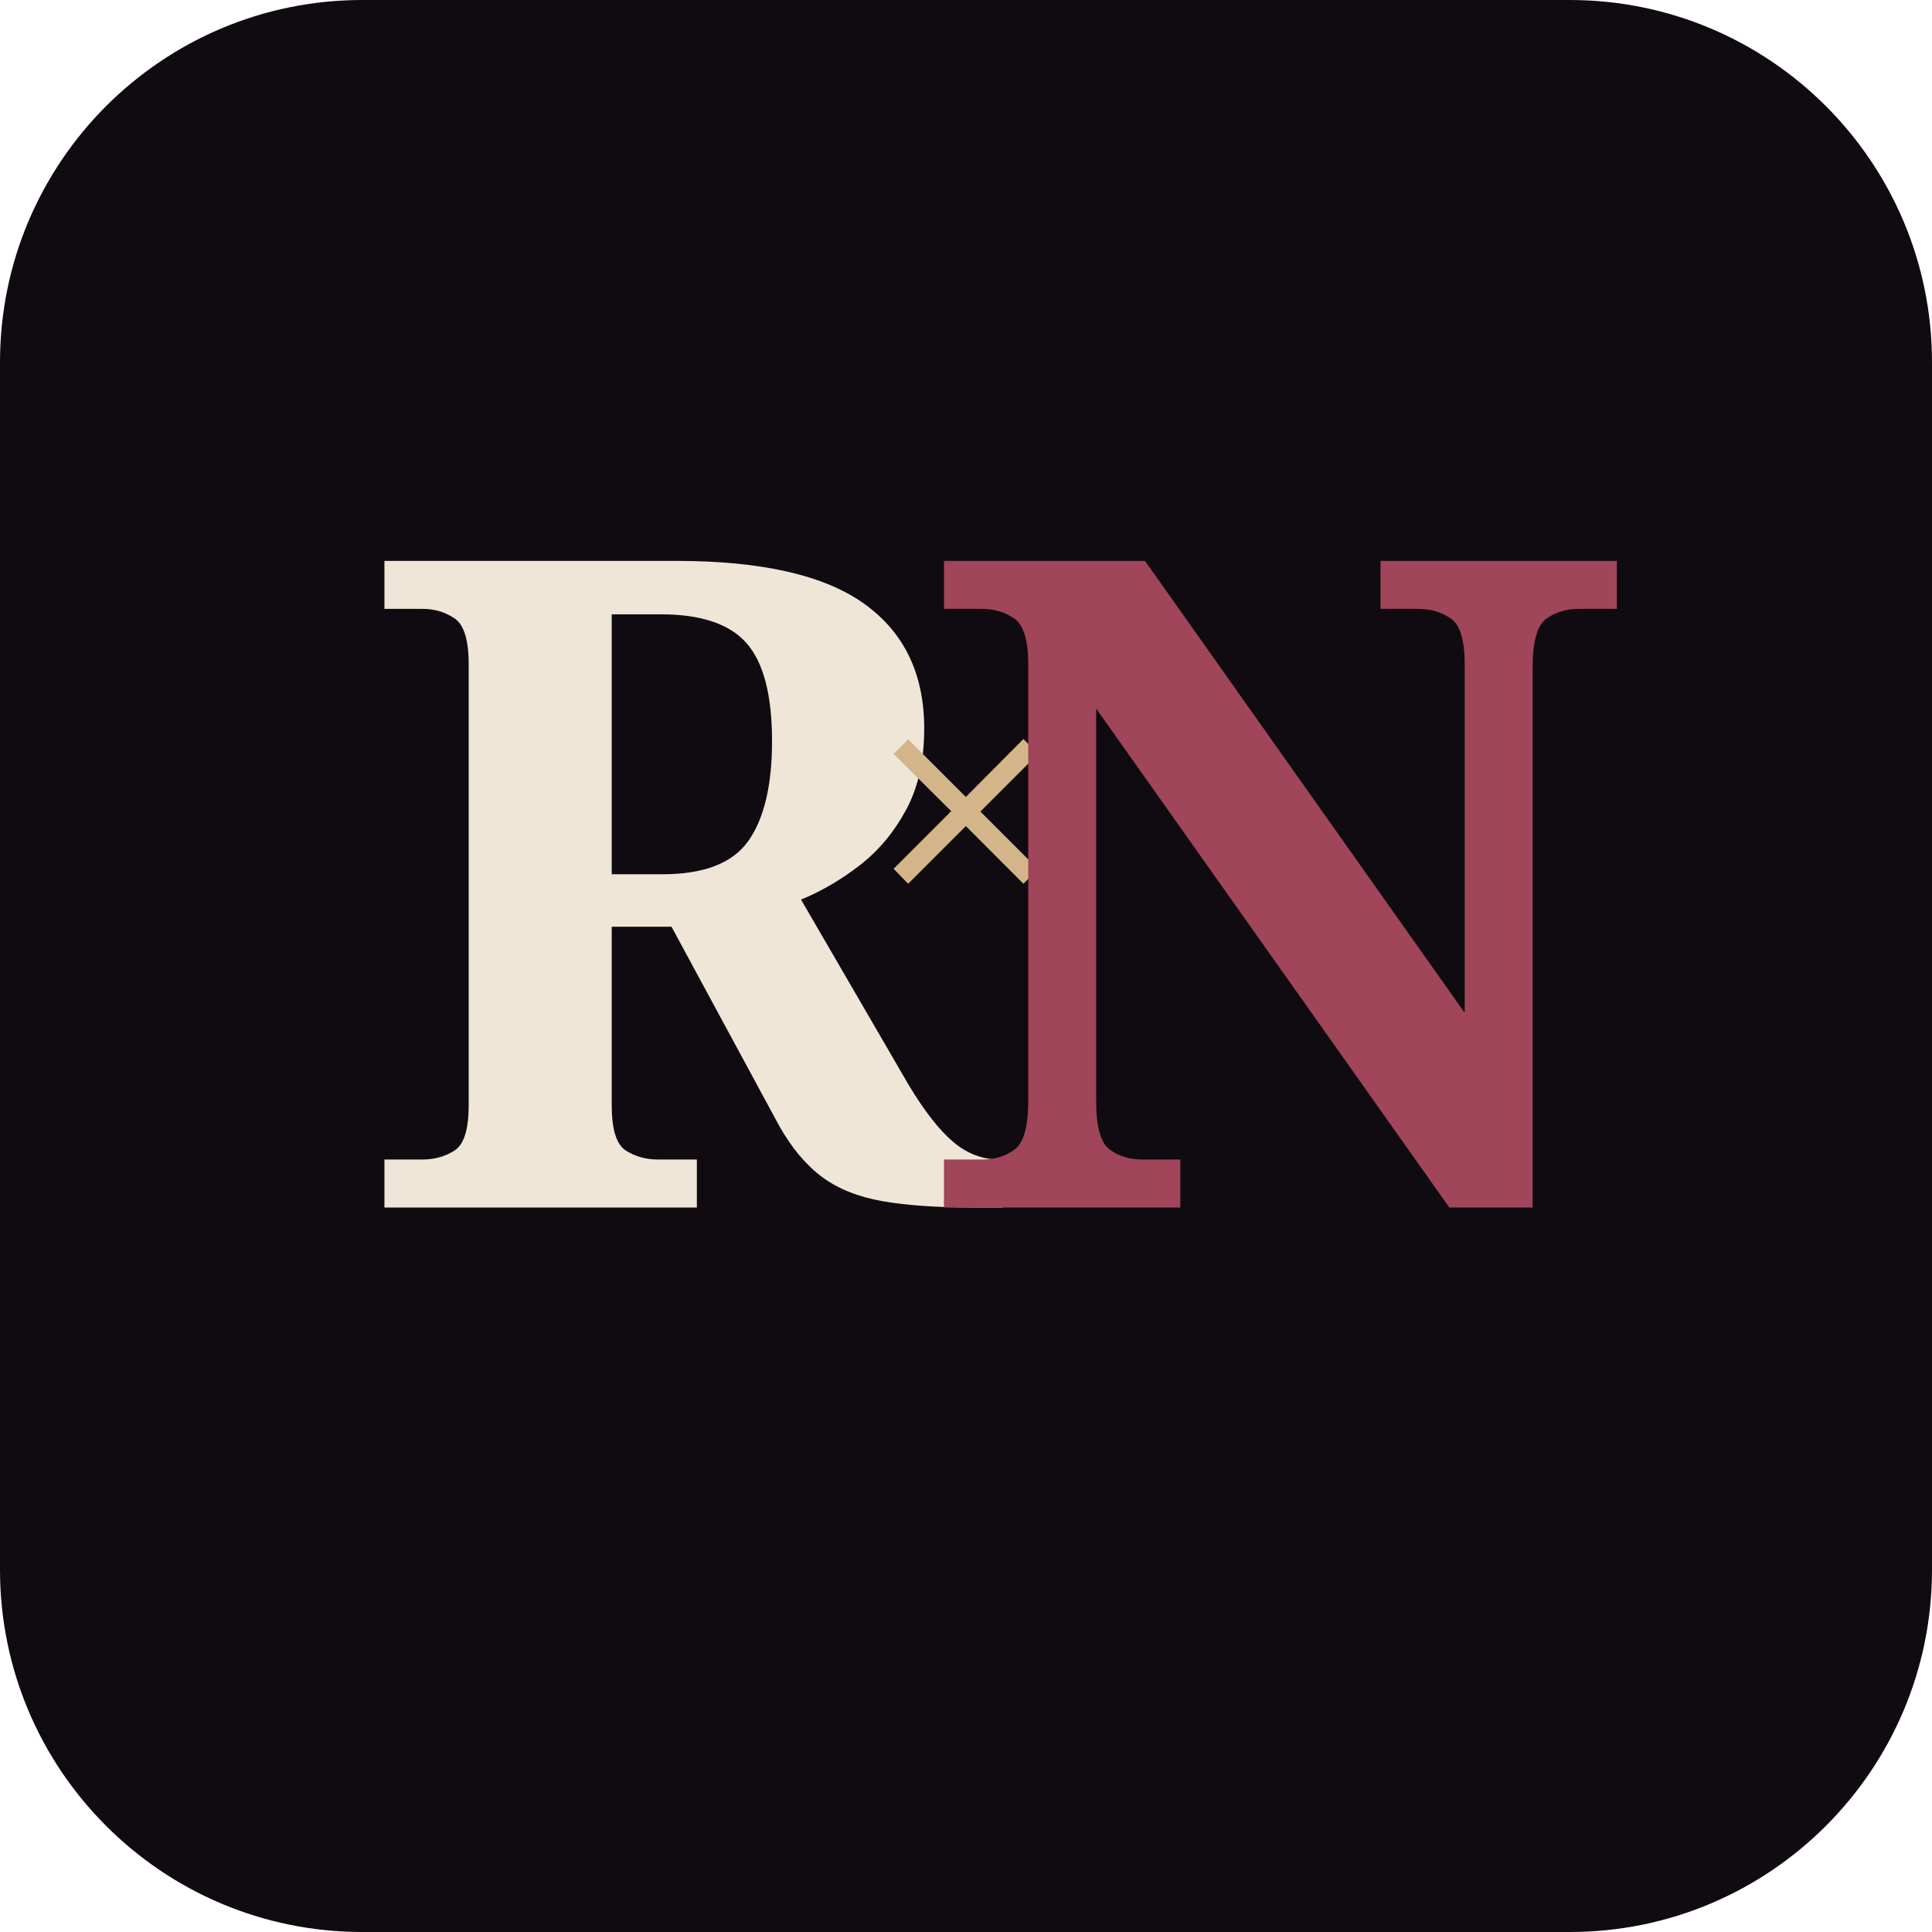
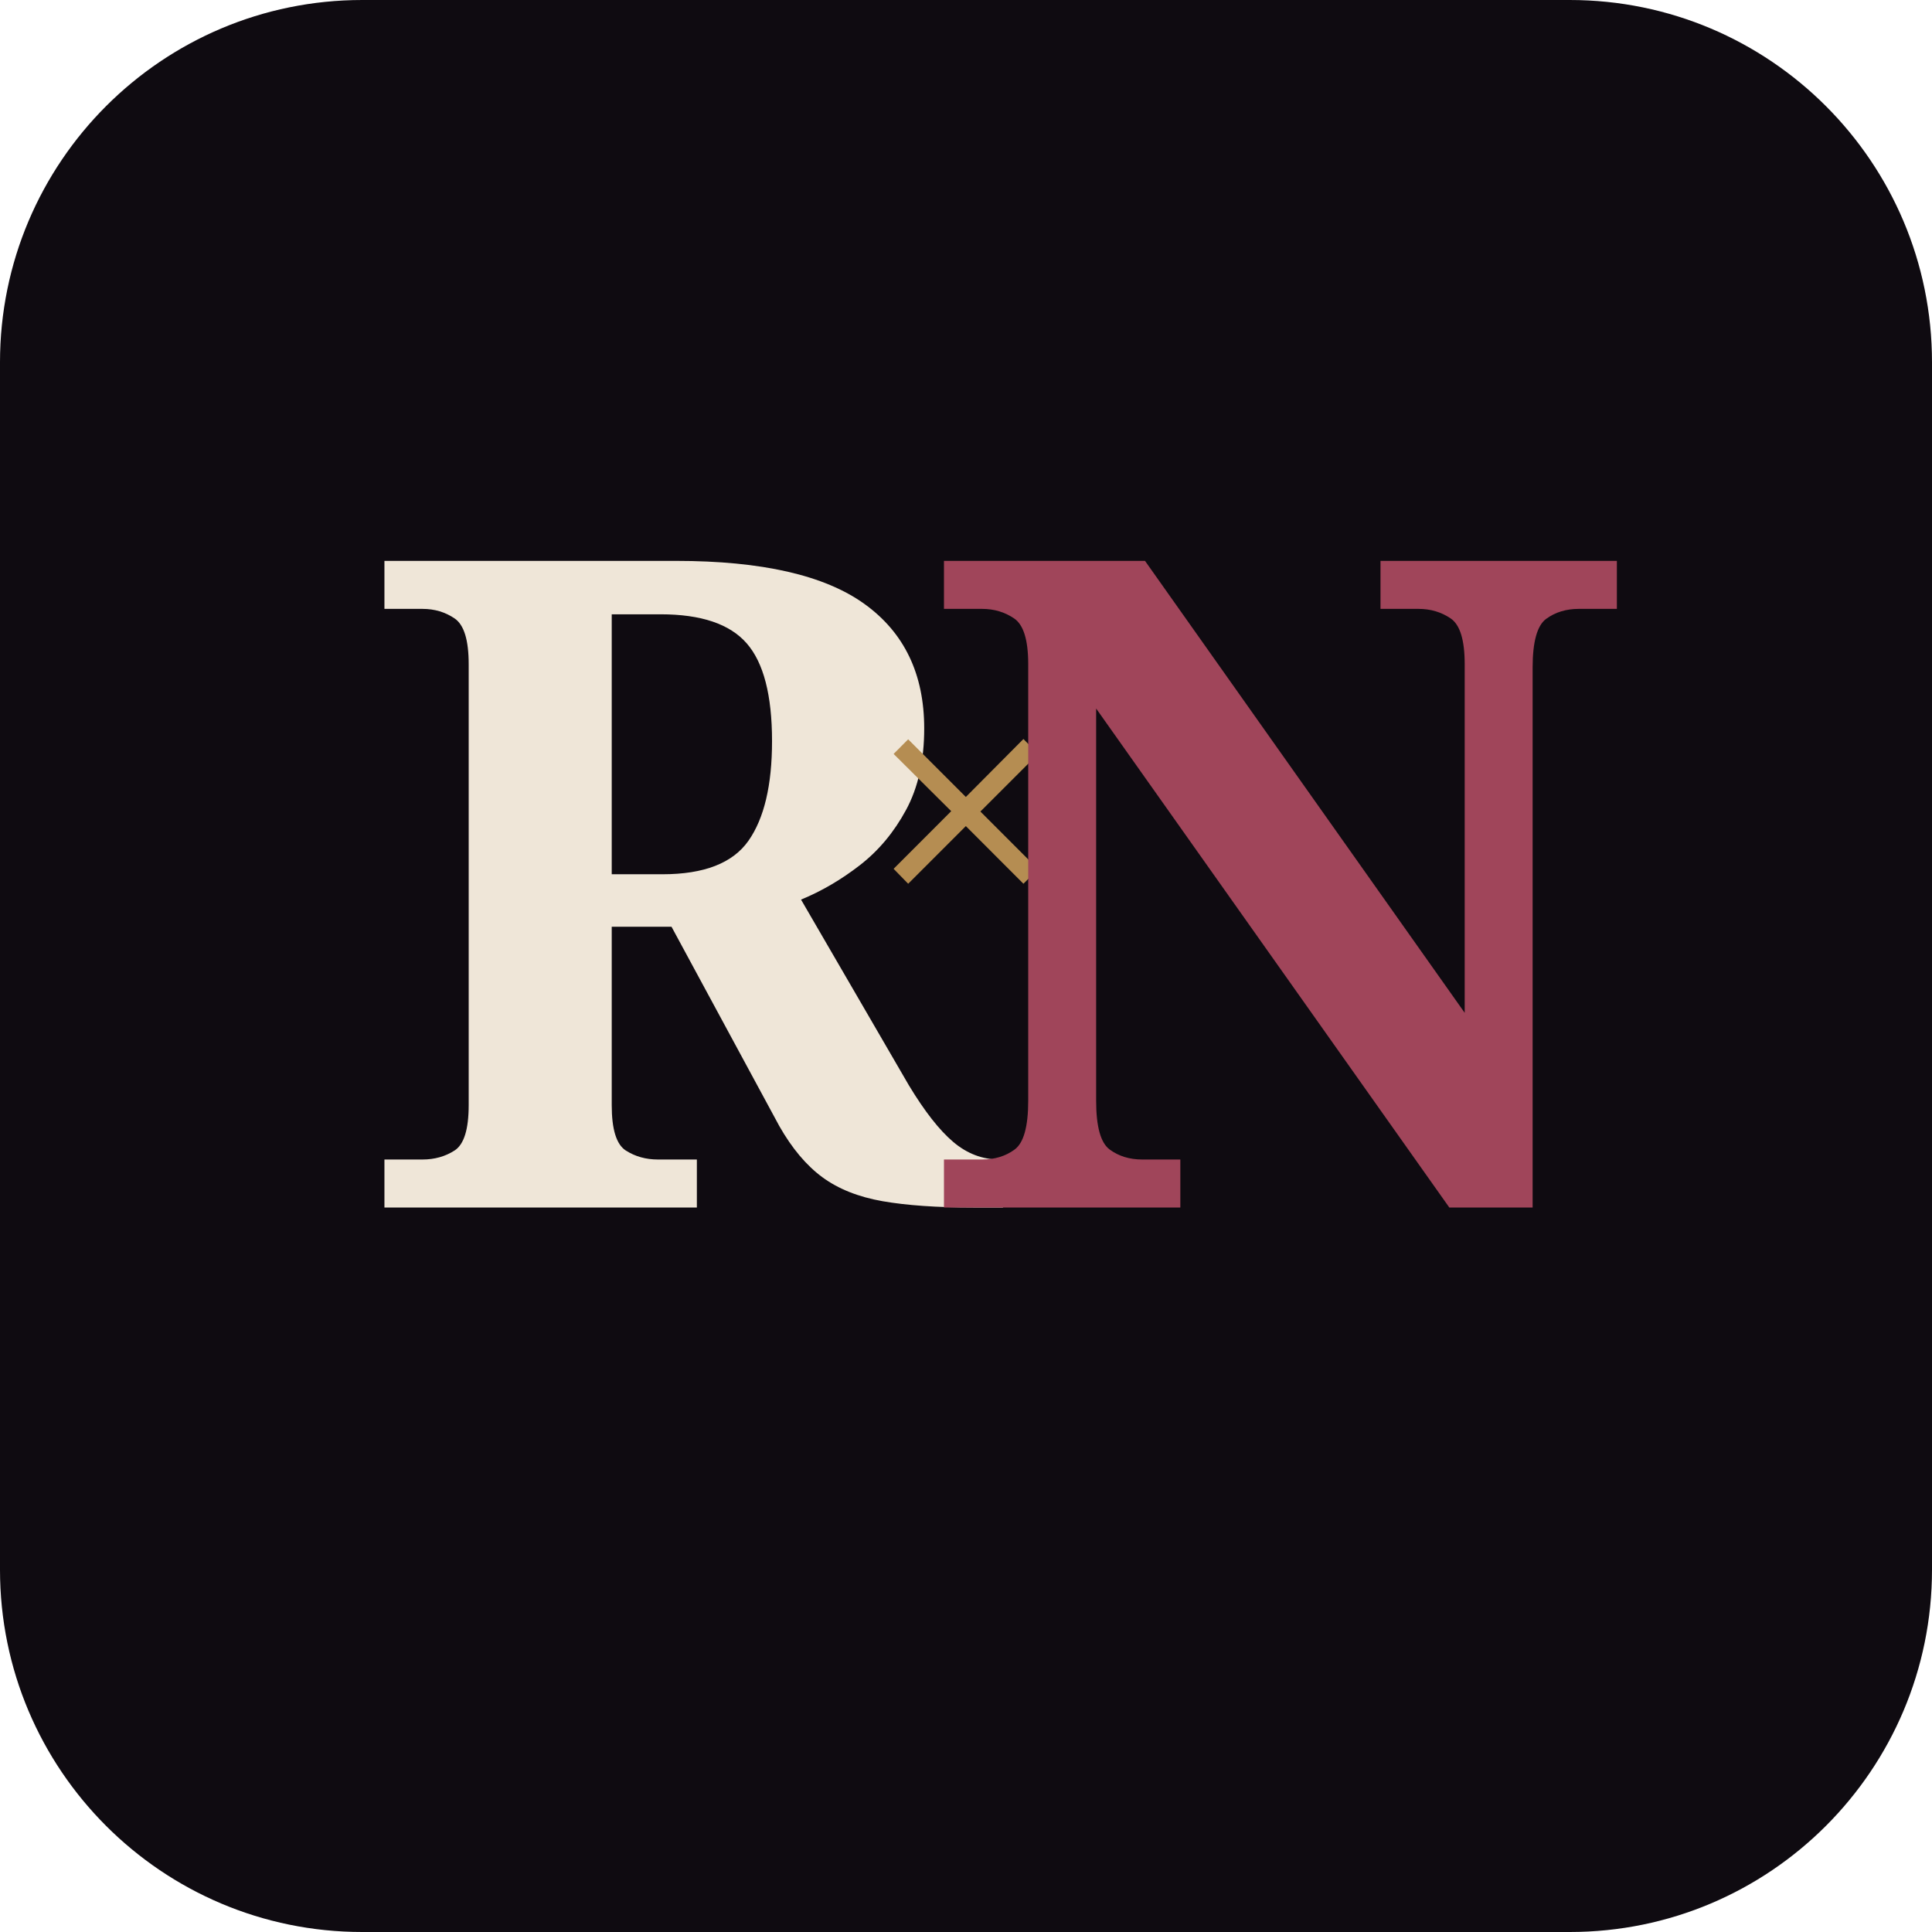
<svg xmlns="http://www.w3.org/2000/svg" viewBox="0 0 512 512">
  <rect width="512" height="512" rx="96" fill="#0F0B11" />
  <text x="180" y="320" text-anchor="middle" font-family="Fraunces, Georgia, serif" font-weight="600" font-size="240" fill="#EFE6D8" letter-spacing="-8">R</text>
-   <text x="256" y="248" text-anchor="middle" font-family="Fraunces, Georgia, serif" font-style="italic" font-weight="500" font-size="92" fill="#D4B589">×</text>
+   <text x="256" y="248" text-anchor="middle" font-family="Fraunces, Georgia, serif" font-style="italic" font-weight="500" font-size="92" fill="#B58D52">×</text>
  <text x="338" y="320" text-anchor="middle" font-family="Fraunces, Georgia, serif" font-weight="600" font-size="240" fill="#A0455A" letter-spacing="-8">N</text>
</svg>
